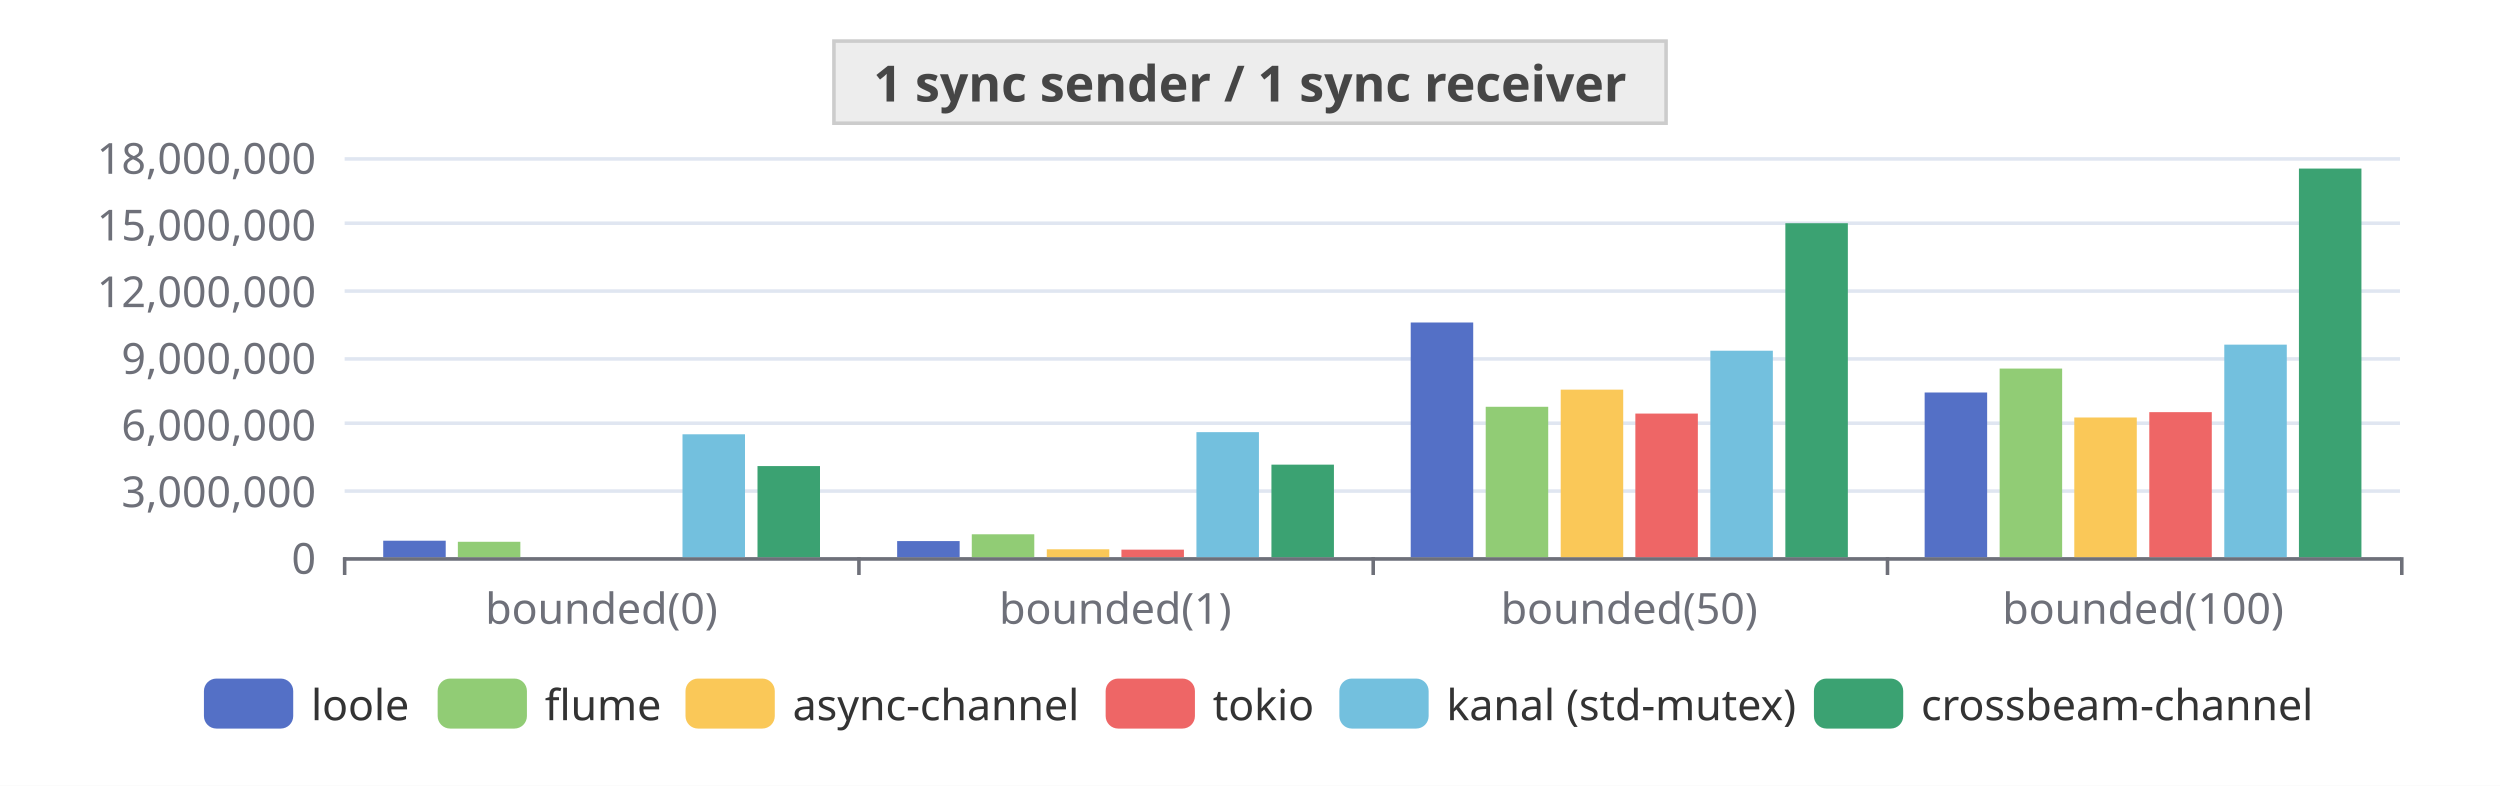
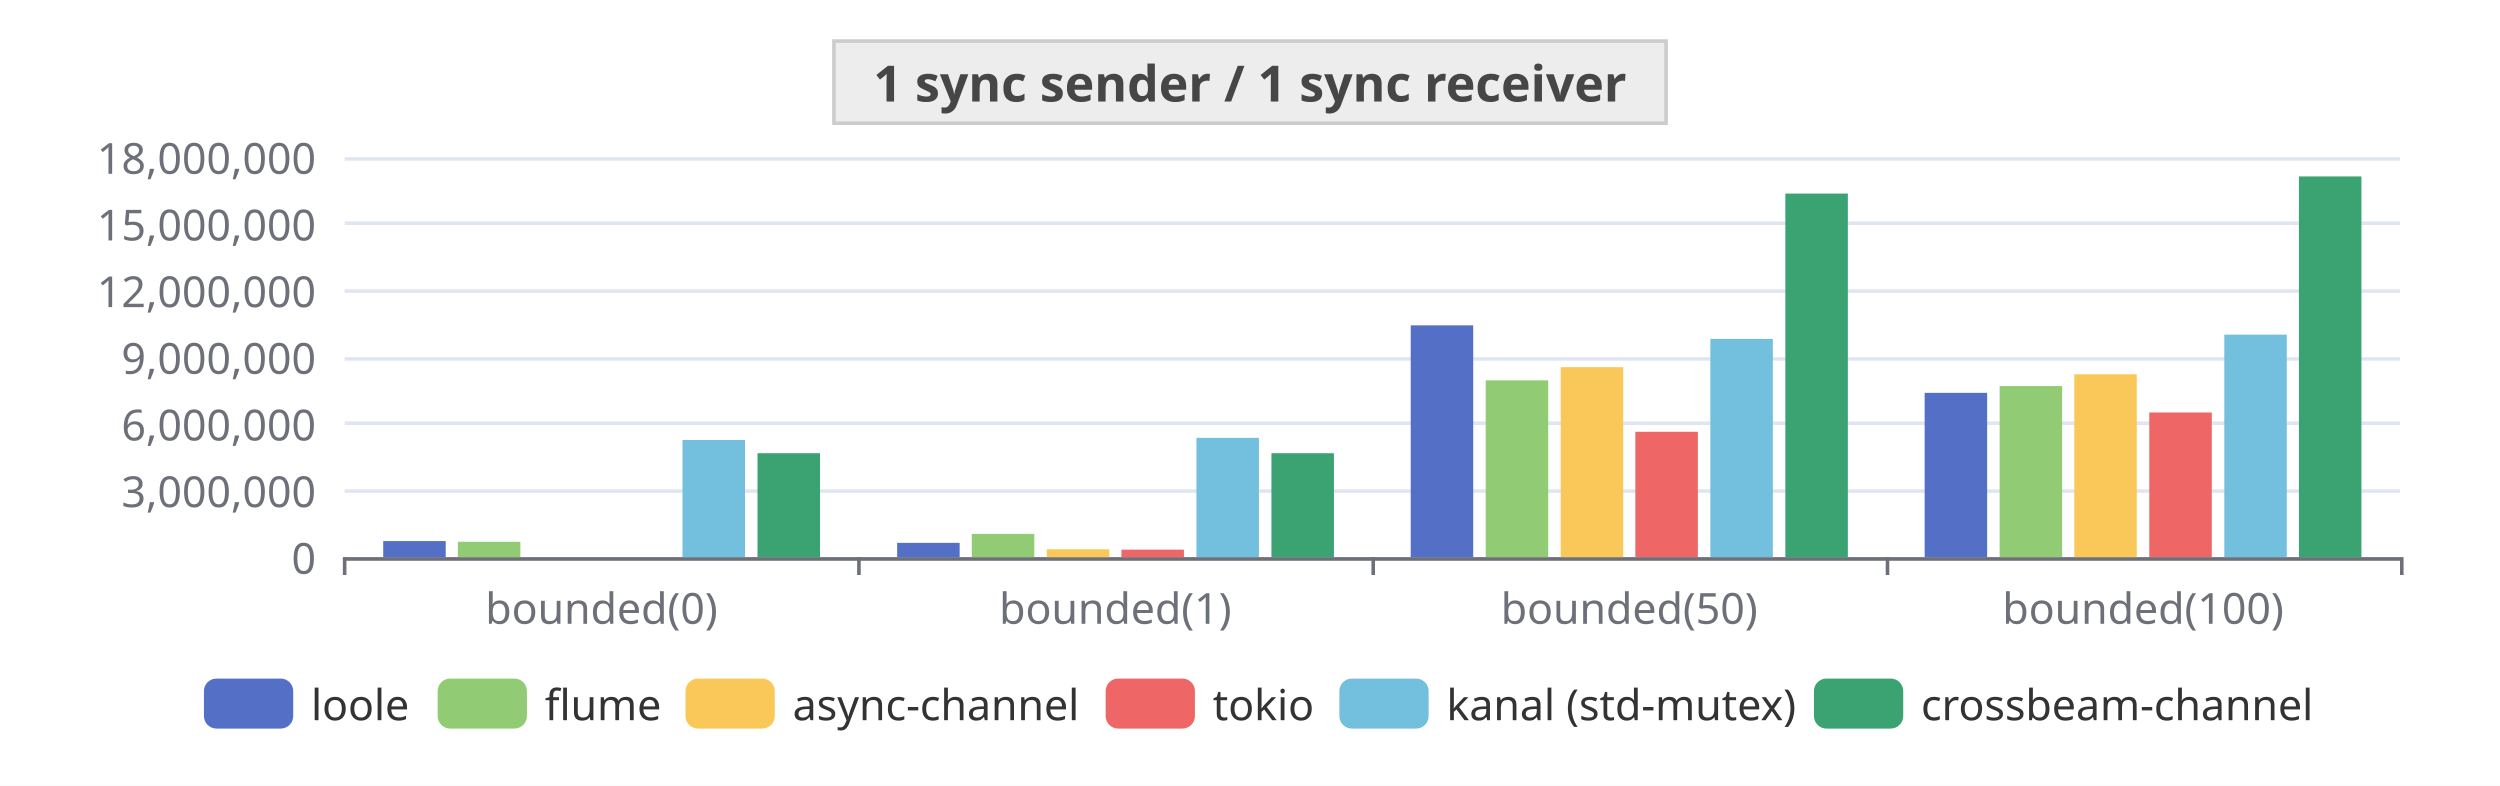
<svg xmlns="http://www.w3.org/2000/svg" width="700" height="220" version="1.1" baseProfile="full" viewBox="0 0 700 220">
  <rect width="700" height="220" x="0" y="0" id="0" fill="white" />
  <path d="M96.5 156.5L672 156.5" fill="none" stroke="#E0E6F1" />
  <path d="M96.5 137.5L672 137.5" fill="none" stroke="#E0E6F1" />
  <path d="M96.5 118.5L672 118.5" fill="none" stroke="#E0E6F1" />
  <path d="M96.5 100.5L672 100.5" fill="none" stroke="#E0E6F1" />
  <path d="M96.5 81.5L672 81.5" fill="none" stroke="#E0E6F1" />
  <path d="M96.5 62.5L672 62.5" fill="none" stroke="#E0E6F1" />
  <path d="M96.5 44.5L672 44.5" fill="none" stroke="#E0E6F1" />
  <path d="M96.5 156.5L672 156.5" fill="none" stroke="#6E7079" stroke-linecap="round" />
  <path d="M96.5 156L96.5 161" fill="none" stroke="#6E7079" />
  <path d="M240.5 156L240.5 161" fill="none" stroke="#6E7079" />
  <path d="M384.5 156L384.5 161" fill="none" stroke="#6E7079" />
  <path d="M528.5 156L528.5 161" fill="none" stroke="#6E7079" />
  <path d="M672.5 156L672.5 161" fill="none" stroke="#6E7079" />
  <text dominant-baseline="central" text-anchor="end" style="font-size:12px;font-family:sans-serif;" transform="translate(88.48 156)" fill="#6E7079">0</text>
  <text dominant-baseline="central" text-anchor="end" style="font-size:12px;font-family:sans-serif;" transform="translate(88.48 137.3333)" fill="#6E7079">3,000,000</text>
  <text dominant-baseline="central" text-anchor="end" style="font-size:12px;font-family:sans-serif;" transform="translate(88.48 118.6667)" fill="#6E7079">6,000,000</text>
  <text dominant-baseline="central" text-anchor="end" style="font-size:12px;font-family:sans-serif;" transform="translate(88.48 100)" fill="#6E7079">9,000,000</text>
  <text dominant-baseline="central" text-anchor="end" style="font-size:12px;font-family:sans-serif;" transform="translate(88.48 81.3333)" fill="#6E7079">12,000,000</text>
  <text dominant-baseline="central" text-anchor="end" style="font-size:12px;font-family:sans-serif;" transform="translate(88.48 62.6667)" fill="#6E7079">15,000,000</text>
  <text dominant-baseline="central" text-anchor="end" style="font-size:12px;font-family:sans-serif;" transform="translate(88.48 44)" fill="#6E7079">18,000,000</text>
  <text dominant-baseline="central" text-anchor="middle" style="font-size:12px;font-family:sans-serif;" y="6" transform="translate(168.42 164)" fill="#6E7079">bounded(0)</text>
  <text dominant-baseline="central" text-anchor="middle" style="font-size:12px;font-family:sans-serif;" y="6" transform="translate(312.3 164)" fill="#6E7079">bounded(1)</text>
  <text dominant-baseline="central" text-anchor="middle" style="font-size:12px;font-family:sans-serif;" y="6" transform="translate(456.18 164)" fill="#6E7079">bounded(50)</text>
  <text dominant-baseline="central" text-anchor="middle" style="font-size:12px;font-family:sans-serif;" y="6" transform="translate(600.06 164)" fill="#6E7079">bounded(100)</text>
-   <path d="M107.3 156l17.5 0l0 -4.6l-17.5 0Z" fill="#5470c6" />
-   <path d="M251.2 156l17.5 0l0 -4.5l-17.5 0Z" fill="#5470c6" />
-   <path d="M395 156l17.5 0l0 -65.7l-17.5 0Z" fill="#5470c6" />
-   <path d="M538.9 156l17.5 0l0 -46.1l-17.5 0Z" fill="#5470c6" />
+   <path d="M107.3 156l17.5 0l0 -4.5l-17.5 0Z" fill="#5470c6" />
+   <path d="M251.2 156l17.5 0l0 -4l-17.5 0Z" fill="#5470c6" />
+   <path d="M395 156l17.5 0l0 -64.9l-17.5 0Z" fill="#5470c6" />
+   <path d="M538.9 156l17.5 0l0 -46l-17.5 0Z" fill="#5470c6" />
  <path d="M128.2 156l17.5 0l0 -4.3l-17.5 0Z" fill="#91cc75" />
-   <path d="M272.1 156l17.5 0l0 -6.4l-17.5 0Z" fill="#91cc75" />
-   <path d="M416 156l17.5 0l0 -42.1l-17.5 0Z" fill="#91cc75" />
-   <path d="M559.9 156l17.5 0l0 -52.8l-17.5 0Z" fill="#91cc75" />
+   <path d="M272.1 156l17.5 0l0 -6.5l-17.5 0Z" fill="#91cc75" />
+   <path d="M416 156l17.5 0l0 -49.5l-17.5 0Z" fill="#91cc75" />
+   <path d="M559.9 156l17.5 0l0 -47.9l-17.5 0Z" fill="#91cc75" />
  <path d="M149.2 156l17.5 0l0 0l-17.5 0Z" fill="#fac858" />
  <path d="M293.1 156l17.5 0l0 -2.2l-17.5 0Z" fill="#fac858" />
-   <path d="M437 156l17.5 0l0 -46.9l-17.5 0Z" fill="#fac858" />
-   <path d="M580.8 156l17.5 0l0 -39.1l-17.5 0Z" fill="#fac858" />
+   <path d="M437 156l17.5 0l0 -53.2l-17.5 0Z" fill="#fac858" />
+   <path d="M580.8 156l17.5 0l0 -51.2l-17.5 0Z" fill="#fac858" />
  <path d="M170.2 156l17.5 0l0 0l-17.5 0Z" fill="#ee6666" />
  <path d="M314 156l17.5 0l0 -2.1l-17.5 0Z" fill="#ee6666" />
-   <path d="M457.9 156l17.5 0l0 -40.2l-17.5 0Z" fill="#ee6666" />
-   <path d="M601.8 156l17.5 0l0 -40.6l-17.5 0Z" fill="#ee6666" />
-   <path d="M191.1 156l17.5 0l0 -34.4l-17.5 0Z" fill="#73c0de" />
-   <path d="M335 156l17.5 0l0 -35l-17.5 0Z" fill="#73c0de" />
-   <path d="M478.9 156l17.5 0l0 -57.8l-17.5 0Z" fill="#73c0de" />
-   <path d="M622.8 156l17.5 0l0 -59.5l-17.5 0Z" fill="#73c0de" />
-   <path d="M212.1 156l17.5 0l0 -25.5l-17.5 0Z" fill="#3ba272" />
-   <path d="M356 156l17.5 0l0 -25.9l-17.5 0Z" fill="#3ba272" />
-   <path d="M499.9 156l17.5 0l0 -93.5l-17.5 0Z" fill="#3ba272" />
-   <path d="M643.7 156l17.5 0l0 -108.8l-17.5 0Z" fill="#3ba272" />
+   <path d="M457.9 156l17.5 0l0 -35.1l-17.5 0Z" fill="#ee6666" />
+   <path d="M601.8 156l17.5 0l0 -40.5l-17.5 0Z" fill="#ee6666" />
+   <path d="M191.1 156l17.5 0l0 -32.8l-17.5 0Z" fill="#73c0de" />
+   <path d="M335 156l17.5 0l0 -33.4l-17.5 0Z" fill="#73c0de" />
+   <path d="M478.9 156l17.5 0l0 -61.1l-17.5 0Z" fill="#73c0de" />
+   <path d="M622.8 156l17.5 0l0 -62.3l-17.5 0Z" fill="#73c0de" />
+   <path d="M212.1 156l17.5 0l0 -29.1l-17.5 0Z" fill="#3ba272" />
+   <path d="M356 156l17.5 0l0 -29.1l-17.5 0Z" fill="#3ba272" />
+   <path d="M499.9 156l17.5 0l0 -101.8l-17.5 0Z" fill="#3ba272" />
+   <path d="M643.7 156l17.5 0l0 -106.6l-17.5 0Z" fill="#3ba272" />
  <path d="M-5 -5l595.8 0l0 24l-595.8 0Z" transform="translate(57.1 190)" fill="rgb(0,0,0)" fill-opacity="0" stroke="#ccc" stroke-width="0" />
  <path d="M3.5 0L21.5 0A3.5 3.5 0 0 1 25 3.5L25 10.5A3.5 3.5 0 0 1 21.5 14L3.5 14A3.5 3.5 0 0 1 0 10.5L0 3.5A3.5 3.5 0 0 1 3.5 0" transform="translate(57.1 190)" fill="#5470c6" />
  <text dominant-baseline="central" text-anchor="start" style="font-size:12px;font-family:sans-serif;" x="30" y="7" transform="translate(57.1 190)" fill="#333">loole</text>
  <path d="M3.5 0L21.5 0A3.5 3.5 0 0 1 25 3.5L25 10.5A3.5 3.5 0 0 1 21.5 14L3.5 14A3.5 3.5 0 0 1 0 10.5L0 3.5A3.5 3.5 0 0 1 3.5 0" transform="translate(122.54 190)" fill="#91cc75" />
  <text dominant-baseline="central" text-anchor="start" style="font-size:12px;font-family:sans-serif;" x="30" y="7" transform="translate(122.54 190)" fill="#333">flume</text>
  <path d="M3.5 0L21.5 0A3.5 3.5 0 0 1 25 3.5L25 10.5A3.5 3.5 0 0 1 21.5 14L3.5 14A3.5 3.5 0 0 1 0 10.5L0 3.5A3.5 3.5 0 0 1 3.5 0" transform="translate(191.94 190)" fill="#fac858" />
  <text dominant-baseline="central" text-anchor="start" style="font-size:12px;font-family:sans-serif;" x="30" y="7" transform="translate(191.94 190)" fill="#333">async-channel</text>
  <path d="M3.5 0L21.5 0A3.5 3.5 0 0 1 25 3.5L25 10.5A3.5 3.5 0 0 1 21.5 14L3.5 14A3.5 3.5 0 0 1 0 10.5L0 3.5A3.5 3.5 0 0 1 3.5 0" transform="translate(309.58 190)" fill="#ee6666" />
  <text dominant-baseline="central" text-anchor="start" style="font-size:12px;font-family:sans-serif;" x="30" y="7" transform="translate(309.58 190)" fill="#333">tokio</text>
  <path d="M3.5 0L21.5 0A3.5 3.5 0 0 1 25 3.5L25 10.5A3.5 3.5 0 0 1 21.5 14L3.5 14A3.5 3.5 0 0 1 0 10.5L0 3.5A3.5 3.5 0 0 1 3.5 0" transform="translate(375.02 190)" fill="#73c0de" />
  <text dominant-baseline="central" text-anchor="start" style="font-size:12px;font-family:sans-serif;" xml:space="preserve" x="30" y="7" transform="translate(375.02 190)" fill="#333">kanal (std-mutex)</text>
  <path d="M3.5 0L21.5 0A3.5 3.5 0 0 1 25 3.5L25 10.5A3.5 3.5 0 0 1 21.5 14L3.5 14A3.5 3.5 0 0 1 0 10.5L0 3.5A3.5 3.5 0 0 1 3.5 0" transform="translate(507.9 190)" fill="#3ba272" />
  <text dominant-baseline="central" text-anchor="start" style="font-size:12px;font-family:sans-serif;" x="30" y="7" transform="translate(507.9 190)" fill="#333">crossbeam-channel</text>
  <path d="M-116.5 -4.5l233 0l0 23l-233 0Z" transform="translate(350 16)" fill="#ddd8" stroke="#ccc" />
  <text dominant-baseline="central" text-anchor="middle" style="font-size:14px;font-family:sans-serif;font-weight:bold;" xml:space="preserve" y="7" transform="translate(350 16)" fill="#464646">1 sync sender / 1 sync receiver</text>
</svg>
